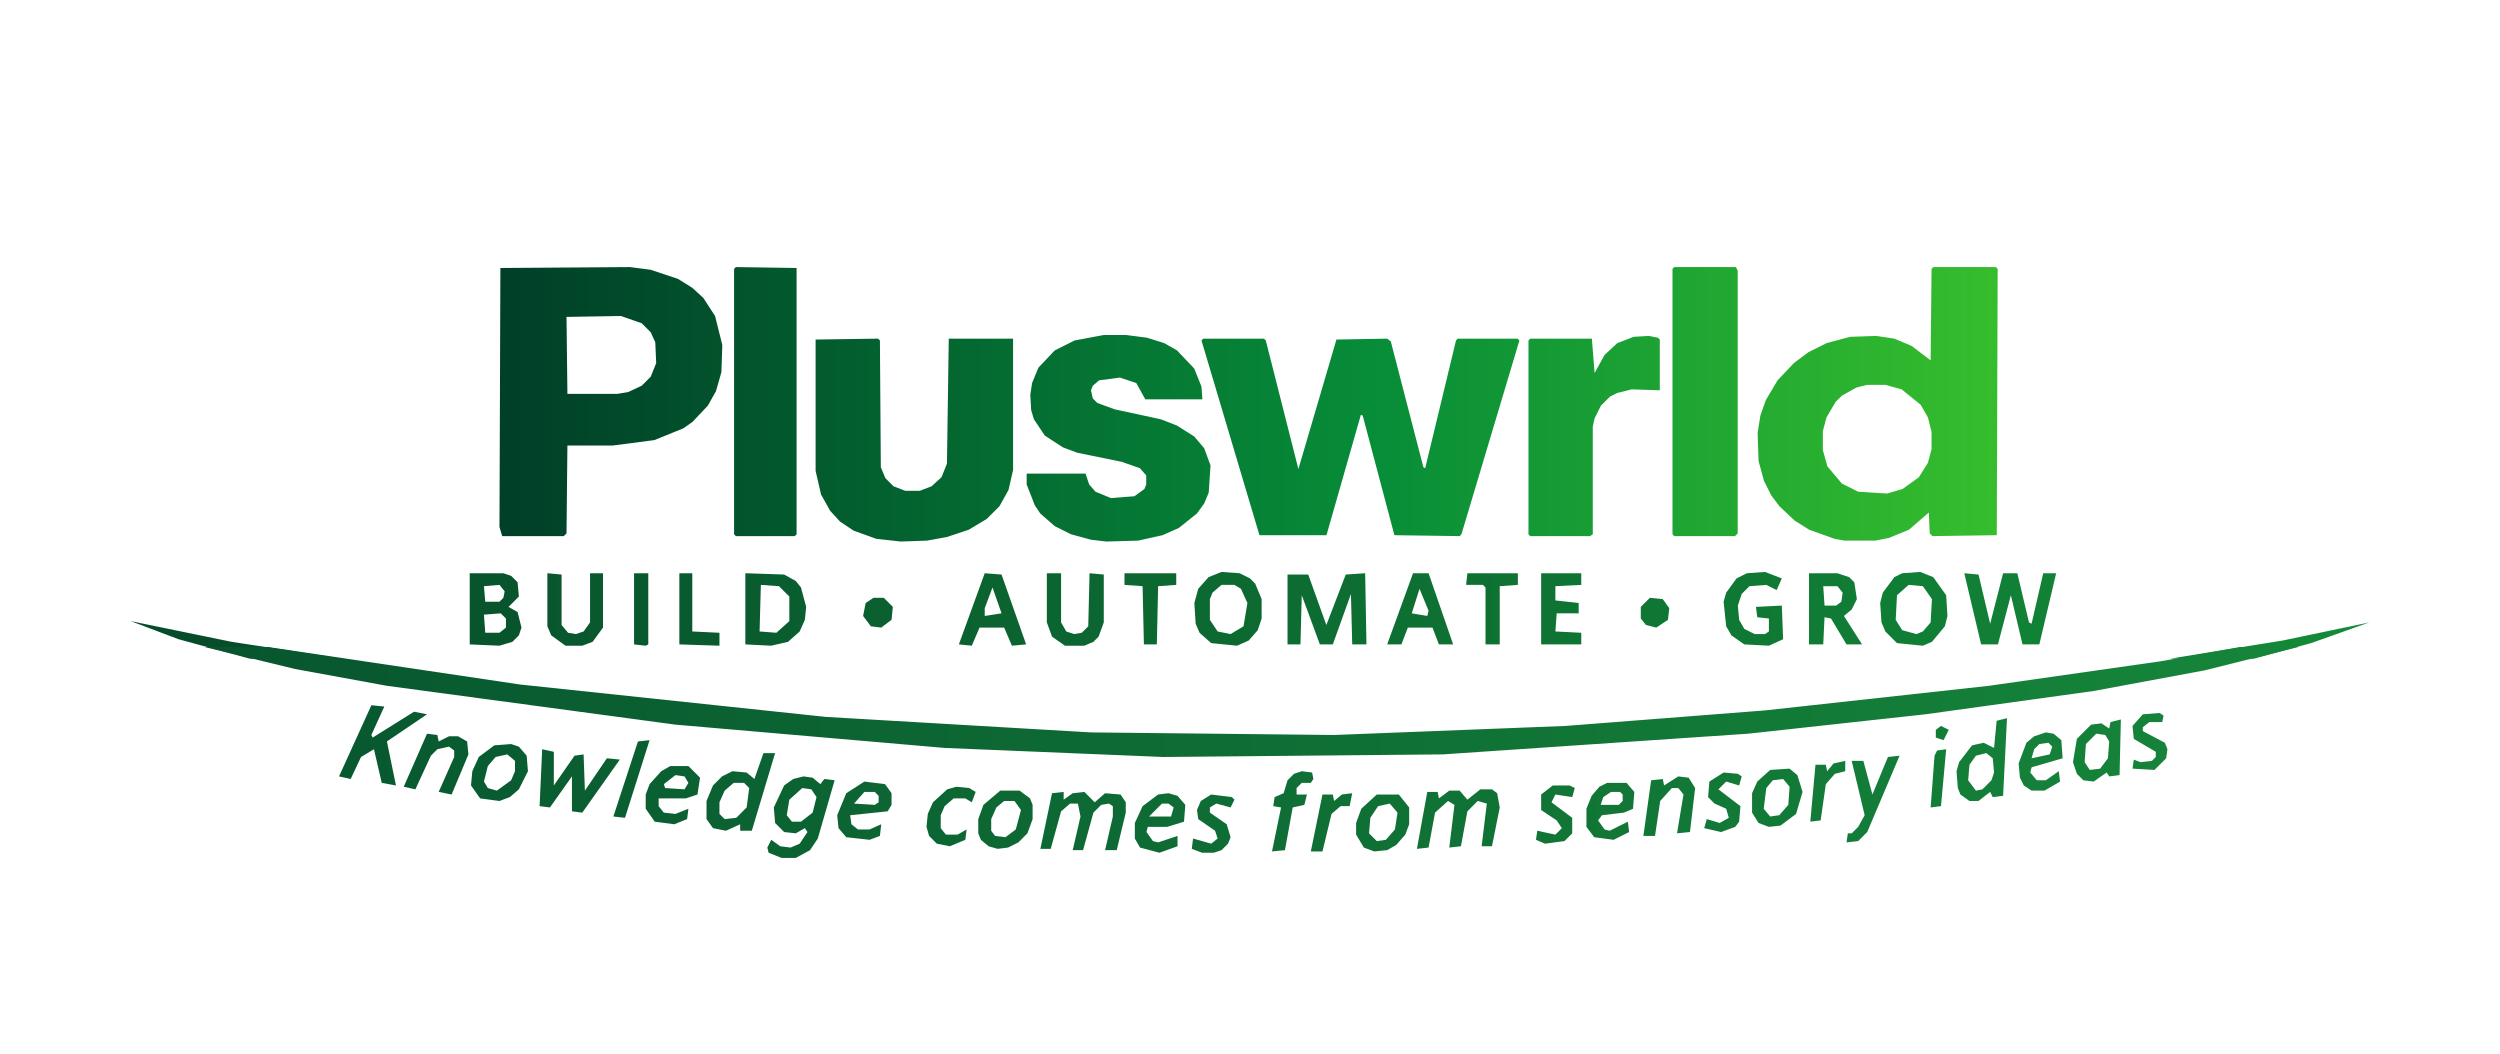
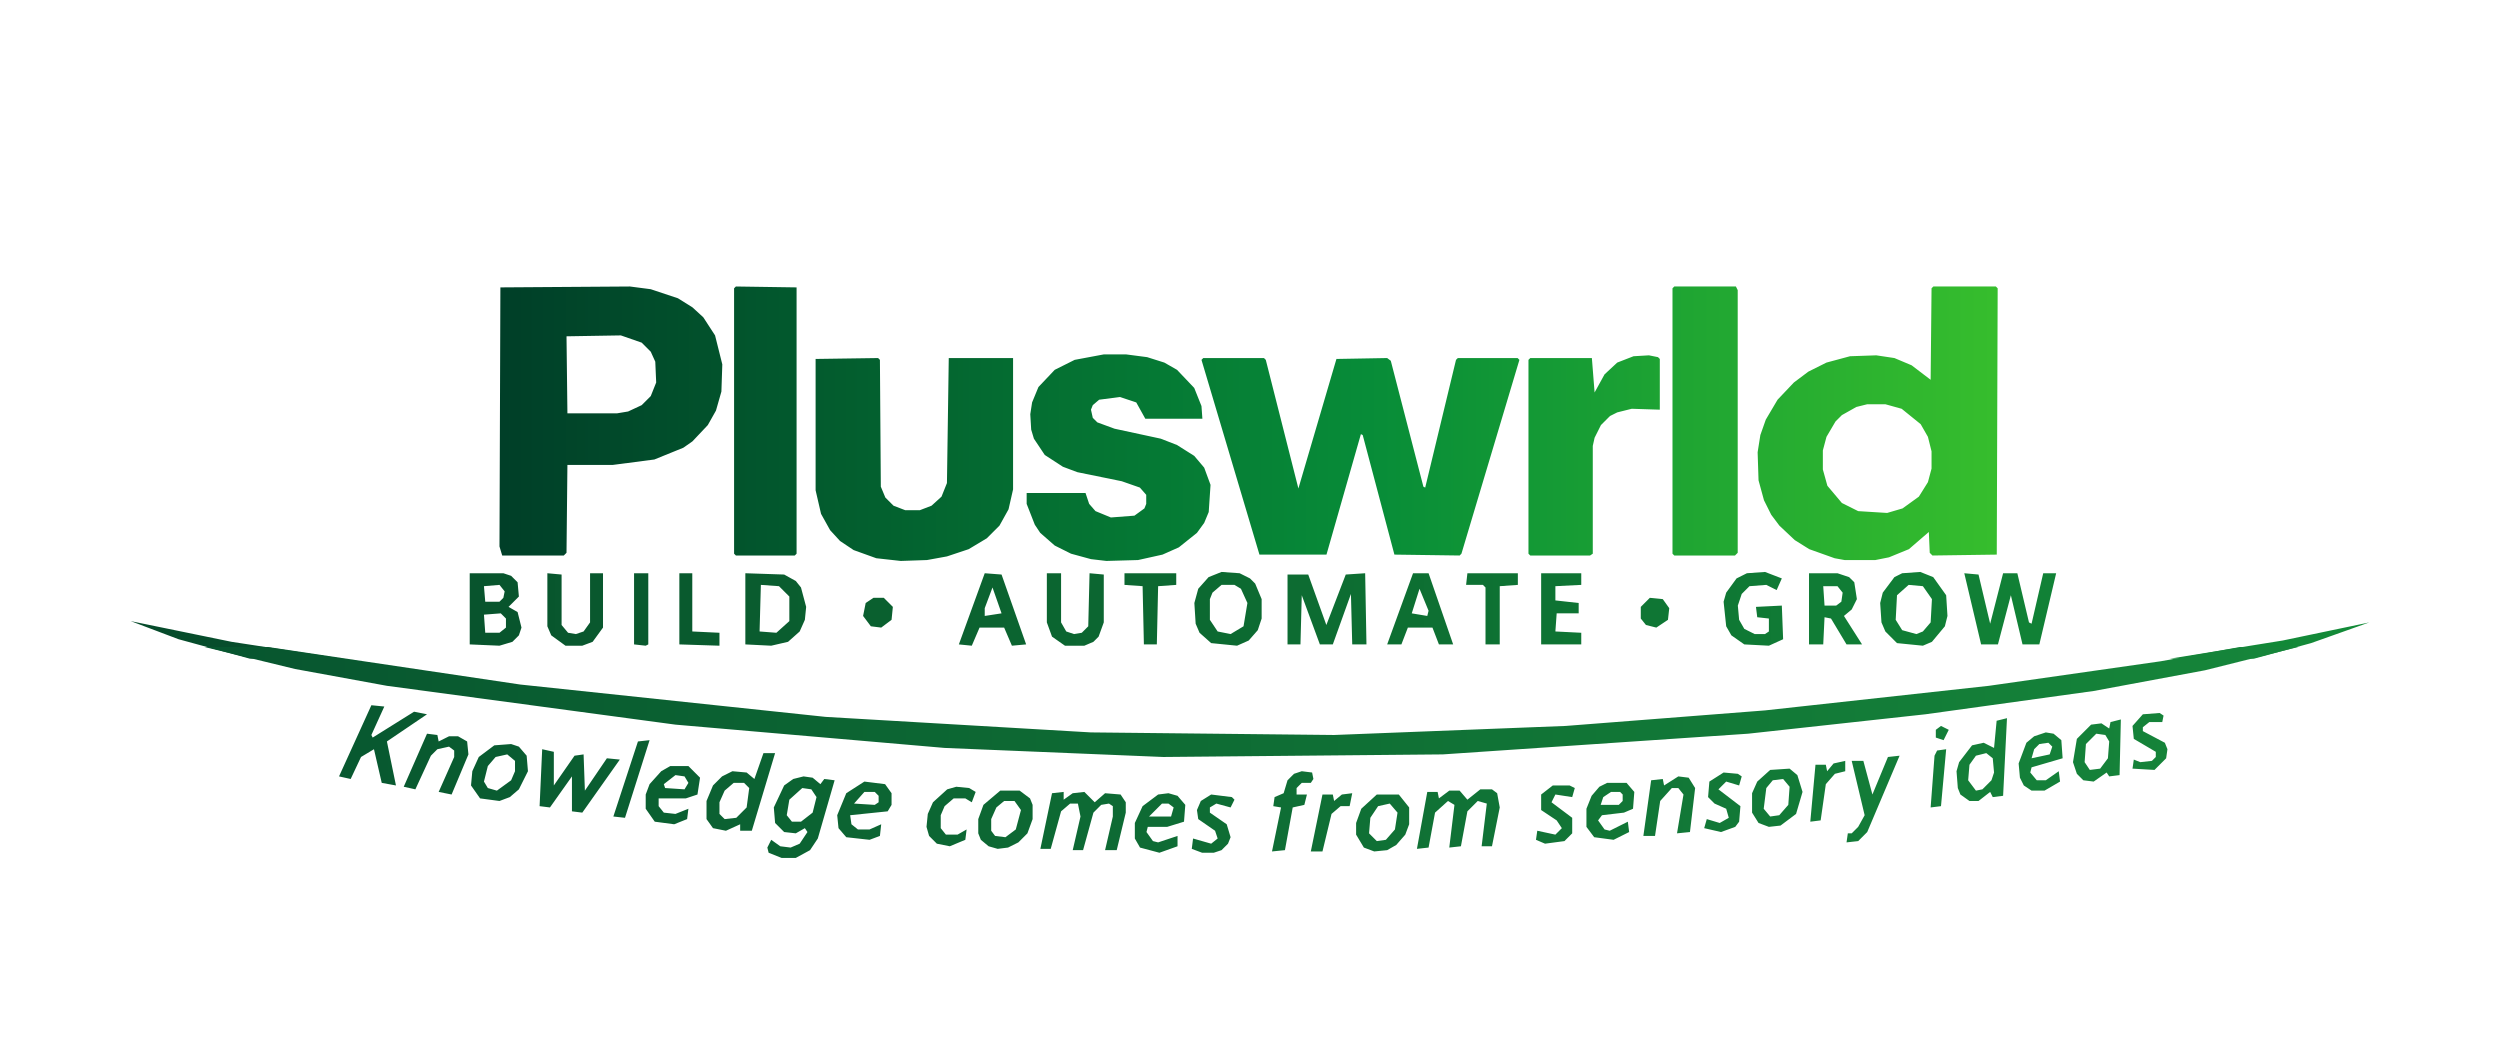
<svg xmlns="http://www.w3.org/2000/svg" width="1932" height="814" viewBox="0 0 1932 814" role="img" aria-labelledby="title desc" shape-rendering="geometricPrecision">
  <defs>
    <linearGradient id="word" x1="0" y1="0" x2="1" y2="0">
      <stop offset="0" stop-color="#003f28" />
      <stop offset="0.58" stop-color="#078c38" />
      <stop offset="1" stop-color="#36bd2d" />
    </linearGradient>
    <linearGradient id="mid" x1="0" y1="0" x2="1" y2="0">
      <stop offset="0" stop-color="#064a2b" />
      <stop offset="1" stop-color="#138b38" />
    </linearGradient>
    <linearGradient id="low" x1="0" y1="0" x2="1" y2="0">
      <stop offset="0" stop-color="#07552f" />
      <stop offset="1" stop-color="#16863a" />
    </linearGradient>
  </defs>
-   <g transform="translate(295 135) scale(0.70)">
+   <g transform="translate(295 150) scale(0.70)">
    <path d="M 905,183 L 969,398 L 1043,398 L 1081,265 L 1083,266 L 1118,398 L 1190,399 L 1192,397 L 1256,183 L 1254,181 L 1188,181 L 1186,183 L 1152,324 L 1150,323 L 1114,184 L 1110,181 L 1054,182 L 1012,325 L 976,183 L 974,181 L 907,181 Z M 479,182 L 479,327 L 485,353 L 495,371 L 506,383 L 521,393 L 546,402 L 573,405 L 602,404 L 624,400 L 648,392 L 668,380 L 682,366 L 692,348 L 697,326 L 697,181 L 626,181 L 624,319 L 618,334 L 607,344 L 594,349 L 578,349 L 565,344 L 556,335 L 551,323 L 550,183 L 548,181 Z M 1409,180 L 1399,178 L 1382,179 L 1364,186 L 1350,199 L 1339,219 L 1336,181 L 1268,181 L 1266,183 L 1266,397 L 1268,399 L 1334,399 L 1337,397 L 1337,278 L 1339,269 L 1346,255 L 1356,245 L 1364,241 L 1380,237 L 1411,238 L 1411,182 Z M 765,183 L 743,194 L 725,213 L 718,230 L 716,243 L 717,260 L 720,270 L 732,288 L 752,301 L 768,307 L 817,317 L 837,324 L 844,332 L 844,342 L 842,347 L 831,355 L 805,357 L 788,350 L 781,342 L 777,330 L 712,330 L 712,342 L 721,365 L 727,374 L 743,388 L 761,397 L 783,403 L 800,405 L 835,404 L 862,398 L 880,390 L 900,374 L 908,363 L 913,351 L 915,321 L 908,302 L 897,289 L 878,277 L 860,270 L 809,259 L 790,252 L 785,247 L 783,238 L 785,233 L 792,227 L 815,224 L 833,230 L 843,248 L 906,248 L 905,234 L 897,214 L 878,194 L 864,186 L 845,180 L 822,177 L 797,177 Z M 1782,102 L 1713,102 L 1711,104 L 1710,205 L 1689,189 L 1670,181 L 1650,178 L 1621,179 L 1595,186 L 1575,196 L 1559,208 L 1541,227 L 1528,249 L 1522,266 L 1519,285 L 1520,316 L 1526,338 L 1534,354 L 1543,366 L 1560,382 L 1576,392 L 1604,402 L 1615,404 L 1649,404 L 1664,401 L 1686,392 L 1708,373 L 1709,396 L 1712,399 L 1783,398 L 1784,104 Z M 1628,235 L 1640,232 L 1660,232 L 1678,237 L 1699,254 L 1707,268 L 1711,284 L 1711,303 L 1707,318 L 1697,334 L 1679,347 L 1662,352 L 1630,350 L 1612,341 L 1596,322 L 1591,304 L 1591,283 L 1595,268 L 1605,251 L 1612,244 Z M 1427,102 L 1425,104 L 1425,397 L 1427,399 L 1494,399 L 1497,396 L 1497,106 L 1495,102 Z M 391,102 L 389,104 L 389,397 L 391,399 L 456,399 L 458,397 L 458,103 Z M 327,115 L 297,105 L 274,102 L 131,103 L 130,389 L 133,399 L 201,399 L 204,396 L 205,299 L 255,299 L 301,293 L 333,280 L 343,273 L 360,255 L 369,239 L 375,218 L 376,188 L 368,156 L 355,136 L 343,125 Z M 204,157 L 264,156 L 287,164 L 297,174 L 302,185 L 303,208 L 297,223 L 287,233 L 272,240 L 260,242 L 205,242 Z" fill="url(#word)" fill-rule="evenodd" />
  </g>
  <path d="M 1831,481 L 1764,495 L 1677,509 L 1742,509 L 1786,497 Z M 101,480 L 138,494 L 193,509 L 264,509 L 179,496 Z M 1275,462 L 1268,469 L 1268,478 L 1272,483 L 1280,485 L 1289,479 L 1290,470 L 1285,463 Z M 675,462 L 669,466 L 667,476 L 673,484 L 681,485 L 689,479 L 690,469 L 683,462 Z M 1518,443 L 1531,498 L 1544,498 L 1554,460 L 1563,498 L 1576,498 L 1589,443 L 1579,443 L 1570,482 L 1568,481 L 1559,443 L 1548,443 L 1538,482 L 1529,444 Z M 1398,443 L 1398,498 L 1409,498 L 1410,477 L 1415,478 L 1427,498 L 1439,498 L 1425,476 L 1431,471 L 1435,463 L 1433,450 L 1429,446 L 1420,443 Z M 1409,453 L 1420,453 L 1424,458 L 1423,465 L 1419,468 L 1410,468 Z M 1191,443 L 1191,498 L 1222,498 L 1222,489 L 1202,488 L 1203,474 L 1220,474 L 1220,466 L 1202,464 L 1202,453 L 1222,452 L 1222,443 Z M 1134,443 L 1133,452 L 1146,452 L 1148,454 L 1148,498 L 1159,498 L 1159,453 L 1173,452 L 1173,443 Z M 1092,443 L 1072,498 L 1083,498 L 1088,485 L 1107,485 L 1112,498 L 1123,498 L 1104,443 Z M 1097,455 L 1104,472 L 1103,476 L 1091,474 Z M 995,444 L 995,498 L 1005,498 L 1006,460 L 1020,498 L 1030,498 L 1044,459 L 1045,498 L 1056,498 L 1055,443 L 1040,444 L 1025,483 L 1011,444 Z M 869,443 L 869,452 L 883,453 L 884,498 L 894,498 L 895,453 L 909,452 L 909,443 Z M 809,443 L 809,481 L 813,492 L 823,499 L 838,499 L 845,496 L 849,492 L 853,481 L 853,444 L 842,443 L 841,484 L 836,489 L 830,490 L 824,488 L 820,481 L 820,443 Z M 761,443 L 741,498 L 751,499 L 757,485 L 776,485 L 782,499 L 793,498 L 774,444 Z M 767,454 L 774,474 L 761,476 L 761,470 Z M 576,443 L 576,498 L 596,499 L 609,496 L 618,488 L 622,479 L 623,469 L 619,454 L 615,449 L 606,444 Z M 588,452 L 602,453 L 610,461 L 610,480 L 600,489 L 587,488 Z M 525,443 L 525,498 L 556,499 L 556,489 L 535,488 L 535,443 Z M 490,443 L 490,498 L 499,499 L 501,498 L 501,443 Z M 423,443 L 423,484 L 426,491 L 437,499 L 450,499 L 458,496 L 466,485 L 466,443 L 456,443 L 456,481 L 451,488 L 445,490 L 439,489 L 434,483 L 434,444 Z M 363,443 L 363,498 L 386,499 L 396,496 L 401,491 L 403,485 L 400,473 L 393,469 L 401,461 L 400,450 L 395,445 L 389,443 Z M 374,475 L 387,474 L 391,478 L 391,485 L 386,489 L 375,489 Z M 374,453 L 386,452 L 390,457 L 389,462 L 386,465 L 375,465 Z M 1470,443 L 1464,446 L 1455,458 L 1453,466 L 1454,481 L 1457,488 L 1466,497 L 1486,499 L 1493,496 L 1503,484 L 1505,476 L 1504,460 L 1494,446 L 1484,442 Z M 1475,452 L 1486,453 L 1493,463 L 1492,481 L 1486,488 L 1481,490 L 1470,487 L 1465,479 L 1466,460 Z M 1350,443 L 1342,447 L 1334,458 L 1332,465 L 1334,484 L 1338,491 L 1348,498 L 1367,499 L 1378,494 L 1377,468 L 1357,469 L 1358,477 L 1367,478 L 1367,488 L 1364,490 L 1356,490 L 1348,486 L 1344,479 L 1343,468 L 1346,459 L 1352,453 L 1365,452 L 1373,456 L 1377,447 L 1364,442 Z M 944,442 L 934,446 L 926,455 L 923,466 L 924,482 L 927,489 L 936,497 L 956,499 L 965,495 L 972,487 L 975,478 L 975,463 L 970,451 L 966,447 L 958,443 Z M 944,452 L 954,452 L 959,455 L 964,466 L 961,484 L 951,490 L 941,488 L 935,479 L 935,463 L 937,458 Z" fill="url(#mid)" fill-rule="evenodd" />
  <path d="M 952,616 L 936,614 L 928,619 L 925,626 L 926,633 L 939,642 L 941,648 L 936,652 L 922,648 L 921,656 L 929,659 L 938,659 L 944,657 L 949,652 L 951,647 L 948,637 L 935,628 L 935,624 L 940,621 L 951,624 L 954,618 Z M 1081,614 L 1064,614 L 1052,625 L 1048,636 L 1048,645 L 1054,655 L 1062,658 L 1072,657 L 1079,653 L 1086,645 L 1089,637 L 1089,624 Z M 1074,621 L 1080,628 L 1078,641 L 1071,649 L 1064,650 L 1058,644 L 1059,632 L 1065,623 Z M 1045,613 L 1037,614 L 1031,619 L 1030,614 L 1022,614 L 1013,658 L 1022,658 L 1029,629 L 1036,623 L 1043,623 Z M 910,615 L 903,613 L 895,614 L 883,623 L 877,636 L 877,648 L 881,655 L 896,659 L 910,654 L 910,646 L 895,651 L 891,650 L 886,643 L 887,639 L 902,639 L 915,635 L 916,622 Z M 907,624 L 905,631 L 888,631 L 898,621 L 903,621 Z M 813,613 L 804,656 L 812,656 L 820,627 L 827,621 L 833,621 L 835,631 L 829,657 L 837,657 L 845,628 L 851,622 L 857,621 L 860,623 L 860,631 L 854,657 L 863,657 L 870,628 L 870,620 L 866,614 L 854,613 L 846,620 L 838,612 L 829,613 L 822,618 L 822,612 Z M 1157,613 L 1153,610 L 1144,610 L 1134,618 L 1128,611 L 1120,611 L 1112,617 L 1111,612 L 1103,612 L 1095,656 L 1104,655 L 1109,628 L 1119,619 L 1124,622 L 1120,655 L 1129,654 L 1134,627 L 1142,619 L 1149,621 L 1145,654 L 1153,654 L 1159,624 Z M 788,611 L 773,611 L 760,622 L 756,633 L 756,644 L 758,649 L 764,654 L 771,656 L 779,655 L 787,651 L 794,644 L 798,633 L 798,622 L 796,617 Z M 784,619 L 789,626 L 785,641 L 777,647 L 769,646 L 766,642 L 766,633 L 770,624 L 776,619 Z M 749,609 L 739,608 L 732,610 L 721,620 L 717,629 L 716,639 L 718,646 L 724,652 L 734,654 L 746,649 L 747,641 L 740,645 L 731,645 L 727,640 L 727,630 L 730,623 L 737,617 L 746,617 L 751,620 L 754,612 Z M 1213,607 L 1200,607 L 1191,614 L 1191,626 L 1203,634 L 1207,640 L 1202,645 L 1188,642 L 1187,649 L 1194,652 L 1209,650 L 1215,644 L 1215,632 L 1199,620 L 1202,614 L 1215,616 L 1217,609 Z M 1257,605 L 1242,605 L 1236,608 L 1230,615 L 1226,625 L 1226,639 L 1232,647 L 1247,649 L 1259,643 L 1258,635 L 1244,642 L 1240,641 L 1235,634 L 1238,630 L 1255,628 L 1262,625 L 1263,612 Z M 1237,622 L 1239,616 L 1245,612 L 1252,612 L 1254,614 L 1254,619 L 1251,622 Z M 684,606 L 668,604 L 654,613 L 647,630 L 648,640 L 654,647 L 672,649 L 680,646 L 681,637 L 672,641 L 663,641 L 658,637 L 657,630 L 686,627 L 689,622 L 689,613 Z M 660,621 L 668,612 L 676,612 L 679,615 L 679,620 L 676,622 Z M 1305,601 L 1297,600 L 1286,607 L 1285,602 L 1276,603 L 1270,646 L 1279,646 L 1283,619 L 1292,609 L 1297,609 L 1301,614 L 1296,644 L 1306,643 L 1310,609 Z M 645,603 L 637,602 L 634,606 L 628,601 L 621,600 L 613,602 L 606,607 L 598,624 L 599,636 L 606,643 L 615,644 L 622,640 L 624,643 L 618,652 L 611,655 L 603,654 L 596,649 L 593,655 L 594,659 L 604,663 L 615,663 L 626,657 L 632,648 Z M 627,610 L 631,616 L 628,628 L 619,635 L 612,635 L 608,630 L 610,618 L 620,609 Z M 1343,598 L 1332,597 L 1321,604 L 1320,616 L 1325,621 L 1334,625 L 1336,632 L 1329,636 L 1319,633 L 1317,640 L 1330,643 L 1341,639 L 1344,635 L 1345,623 L 1328,610 L 1334,604 L 1344,607 L 1346,600 Z M 1014,597 L 1006,596 L 1000,598 L 995,603 L 992,613 L 985,616 L 984,623 L 990,624 L 983,658 L 993,657 L 999,624 L 1008,622 L 1010,614 L 1002,614 L 1002,609 L 1006,605 L 1013,605 L 1015,602 Z M 1383,594 L 1368,595 L 1358,604 L 1354,613 L 1354,628 L 1359,636 L 1367,639 L 1376,638 L 1388,629 L 1393,612 L 1389,599 Z M 1378,602 L 1383,608 L 1382,622 L 1375,630 L 1368,631 L 1363,625 L 1365,609 L 1370,603 Z M 532,592 L 518,592 L 511,596 L 502,606 L 499,614 L 499,625 L 506,635 L 521,637 L 531,633 L 532,625 L 522,629 L 513,628 L 509,623 L 509,617 L 530,617 L 539,614 L 541,601 Z M 513,606 L 522,599 L 529,600 L 532,605 L 529,610 L 514,609 Z M 1426,588 L 1417,590 L 1412,596 L 1411,591 L 1403,591 L 1399,635 L 1407,634 L 1411,606 L 1418,598 L 1426,596 Z M 1468,584 L 1459,585 L 1447,614 L 1440,588 L 1431,588 L 1441,630 L 1436,639 L 1431,644 L 1428,644 L 1427,651 L 1436,650 L 1443,643 Z M 599,582 L 590,582 L 583,602 L 577,597 L 566,596 L 558,600 L 551,607 L 546,619 L 546,633 L 551,640 L 561,642 L 572,637 L 572,642 L 581,642 Z M 575,605 L 579,609 L 577,624 L 569,632 L 560,633 L 556,629 L 556,620 L 560,611 L 567,605 Z M 1504,579 L 1497,580 L 1495,584 L 1492,624 L 1500,623 Z M 417,623 L 425,624 L 442,600 L 442,627 L 450,628 L 479,587 L 469,586 L 452,611 L 451,583 L 444,584 L 428,607 L 428,581 L 419,579 Z M 401,577 L 395,575 L 382,576 L 370,585 L 365,596 L 364,607 L 371,617 L 386,619 L 394,616 L 401,610 L 408,596 L 407,584 Z M 392,583 L 398,588 L 398,596 L 395,603 L 384,611 L 377,609 L 374,604 L 377,592 L 383,585 Z M 502,572 L 493,573 L 474,631 L 483,632 Z M 330,567 L 312,608 L 321,610 L 333,584 L 338,579 L 347,577 L 351,580 L 351,585 L 339,612 L 349,614 L 362,583 L 361,573 L 354,569 L 347,569 L 339,573 L 338,568 Z M 1587,567 L 1581,566 L 1572,569 L 1566,574 L 1560,590 L 1561,601 L 1564,607 L 1570,611 L 1580,611 L 1592,604 L 1591,596 L 1581,603 L 1574,603 L 1569,597 L 1570,593 L 1594,586 L 1593,572 Z M 1586,577 L 1584,583 L 1570,586 L 1572,579 L 1576,575 L 1583,574 Z M 1500,561 L 1496,564 L 1496,570 L 1502,572 L 1506,564 Z M 1639,556 L 1631,558 L 1630,563 L 1624,559 L 1616,560 L 1605,571 L 1602,589 L 1605,598 L 1610,603 L 1618,604 L 1628,597 L 1630,600 L 1638,599 Z M 1627,568 L 1630,573 L 1629,586 L 1623,594 L 1615,595 L 1611,589 L 1612,575 L 1620,567 Z M 1551,555 L 1543,557 L 1541,578 L 1533,574 L 1524,576 L 1514,589 L 1512,596 L 1513,609 L 1515,614 L 1522,619 L 1529,619 L 1538,612 L 1540,616 L 1548,615 Z M 1535,582 L 1540,586 L 1541,597 L 1539,603 L 1532,610 L 1527,611 L 1521,603 L 1522,591 L 1527,584 Z M 1669,551 L 1656,552 L 1648,561 L 1649,571 L 1666,581 L 1666,585 L 1663,588 L 1654,589 L 1649,587 L 1648,594 L 1665,595 L 1674,586 L 1675,579 L 1673,574 L 1656,565 L 1656,562 L 1661,558 L 1671,558 L 1672,553 Z M 287,545 L 262,600 L 271,602 L 279,585 L 289,579 L 295,605 L 306,607 L 299,573 L 330,552 L 320,550 L 288,570 L 287,568 L 297,546 Z M 158,500 L 228,517 L 299,530 L 522,560 L 730,578 L 899,585 L 1115,583 L 1351,567 L 1488,552 L 1618,534 L 1704,518 L 1776,500 L 1731,500 L 1670,511 L 1537,530 L 1364,549 L 1210,561 L 1031,568 L 843,566 L 638,554 L 402,529 L 207,500 Z" fill="url(#low)" fill-rule="evenodd" />
</svg>
